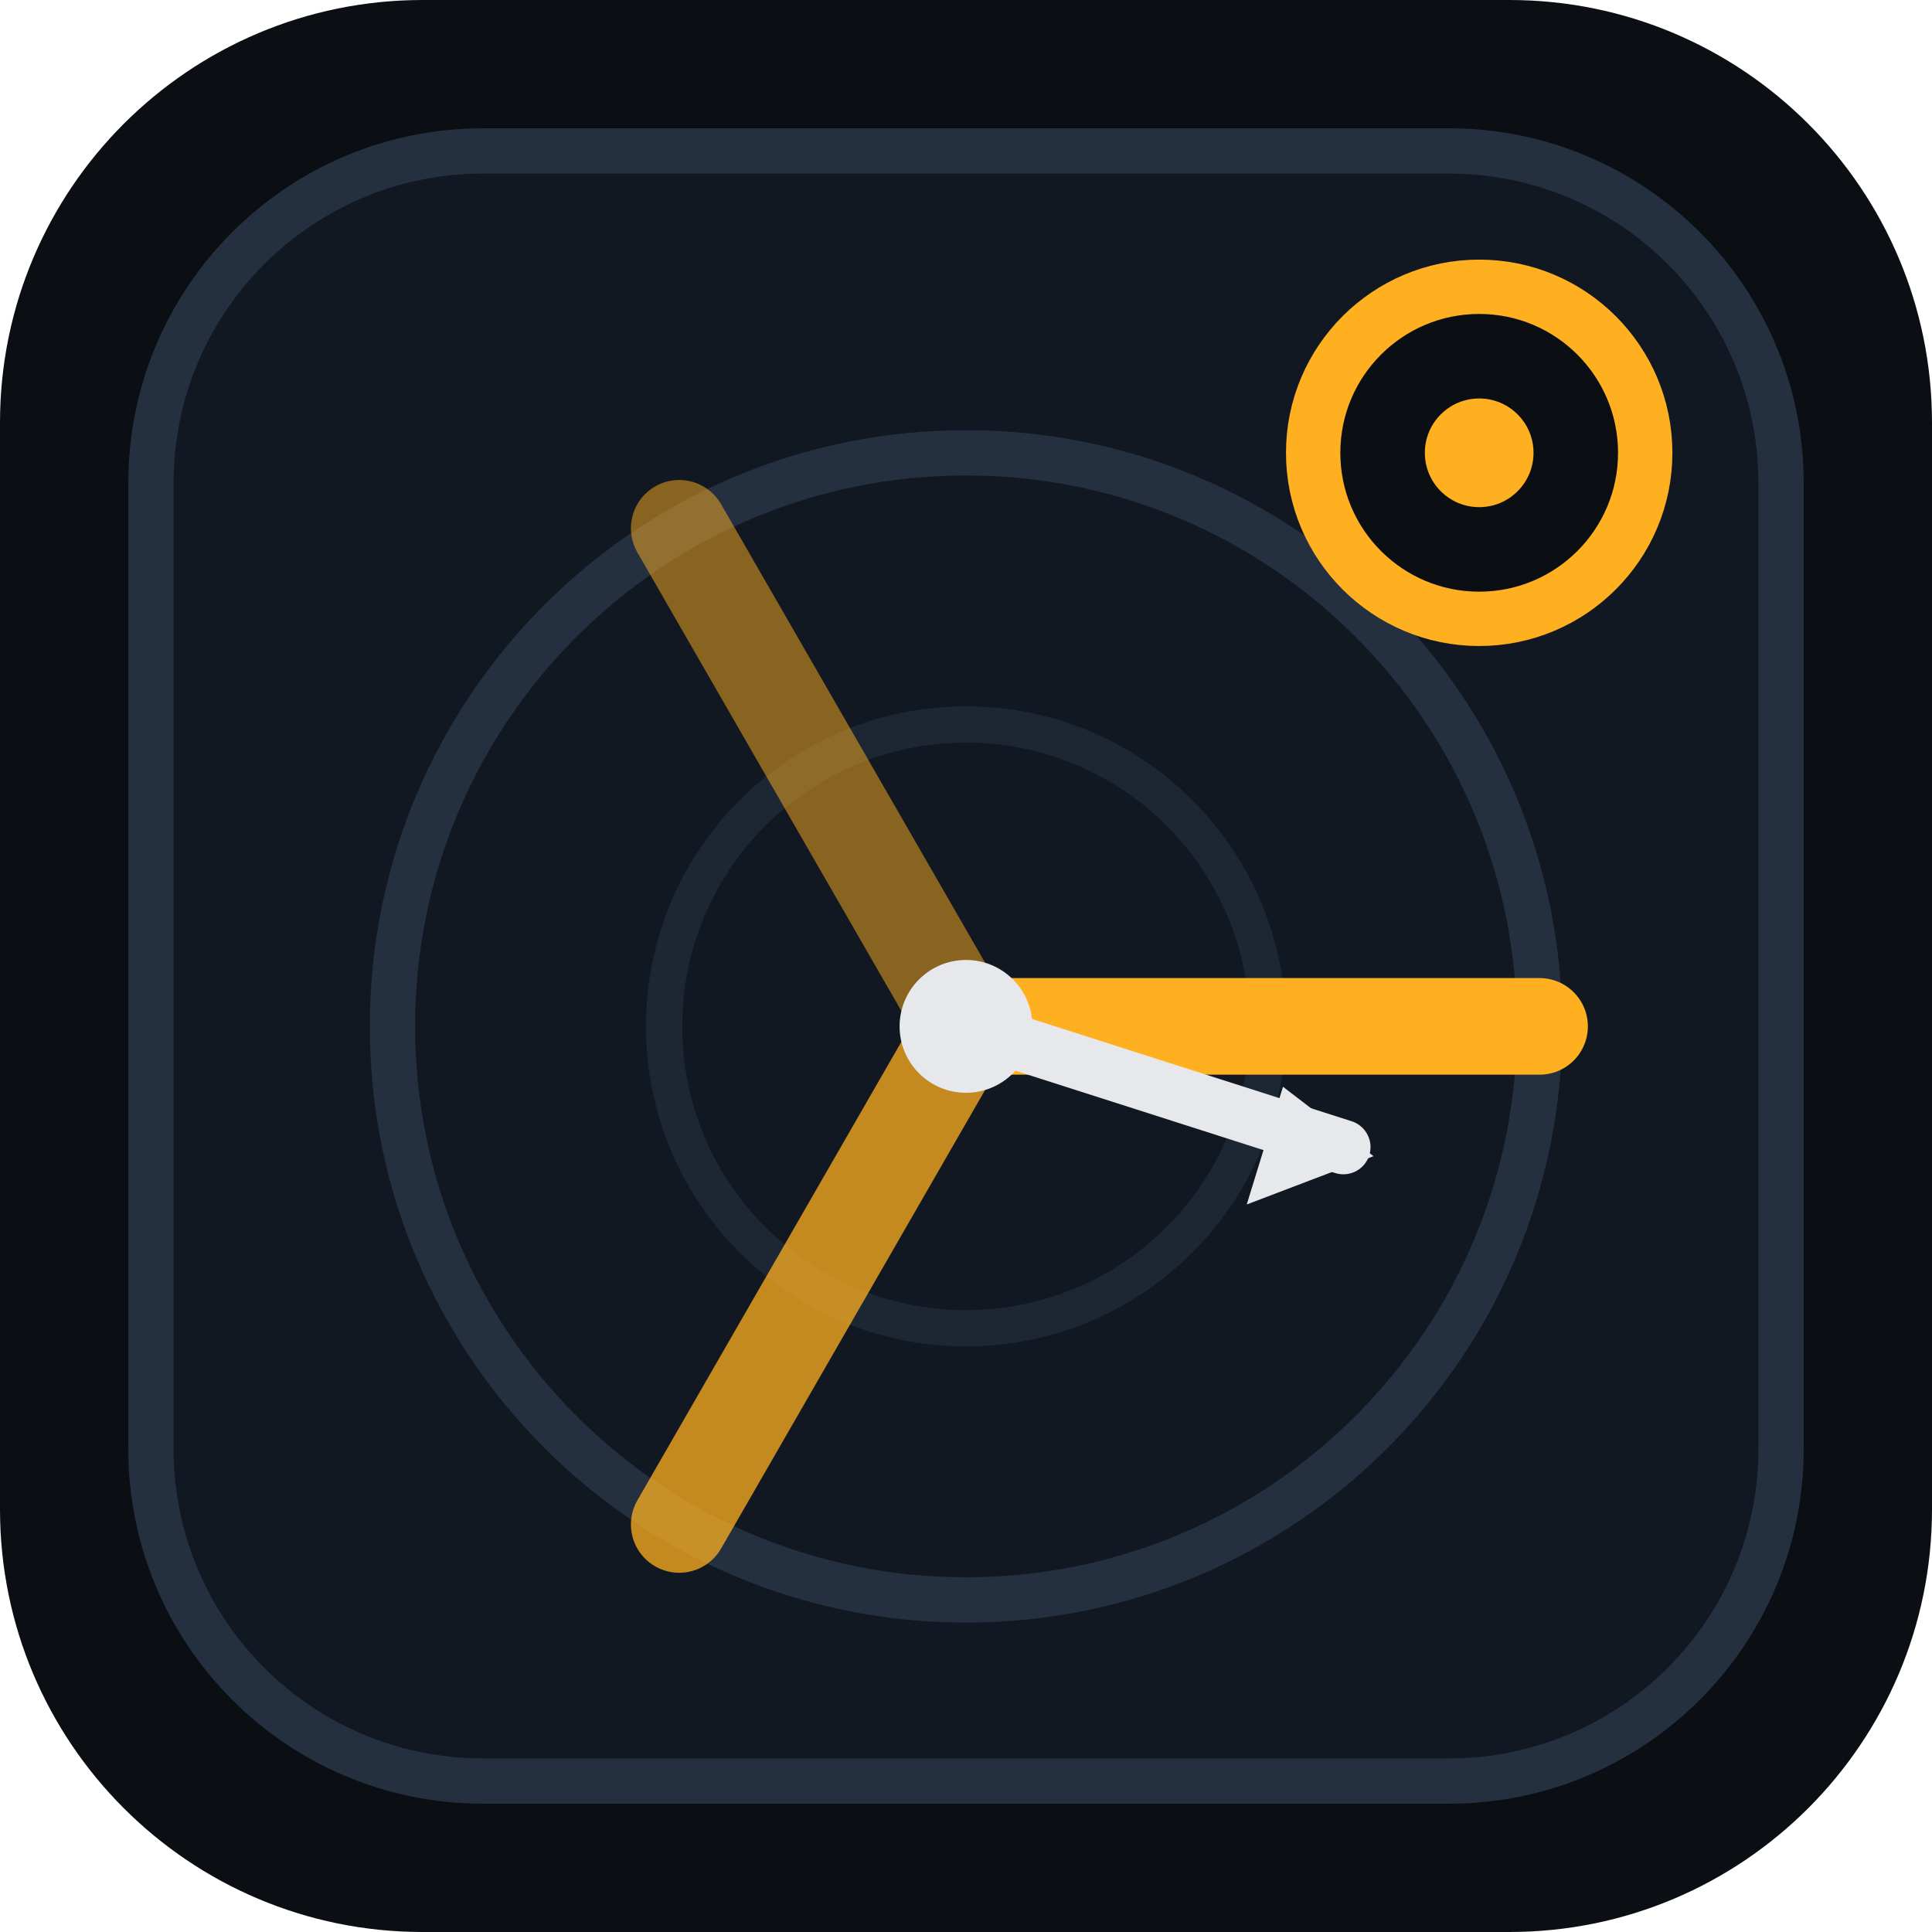
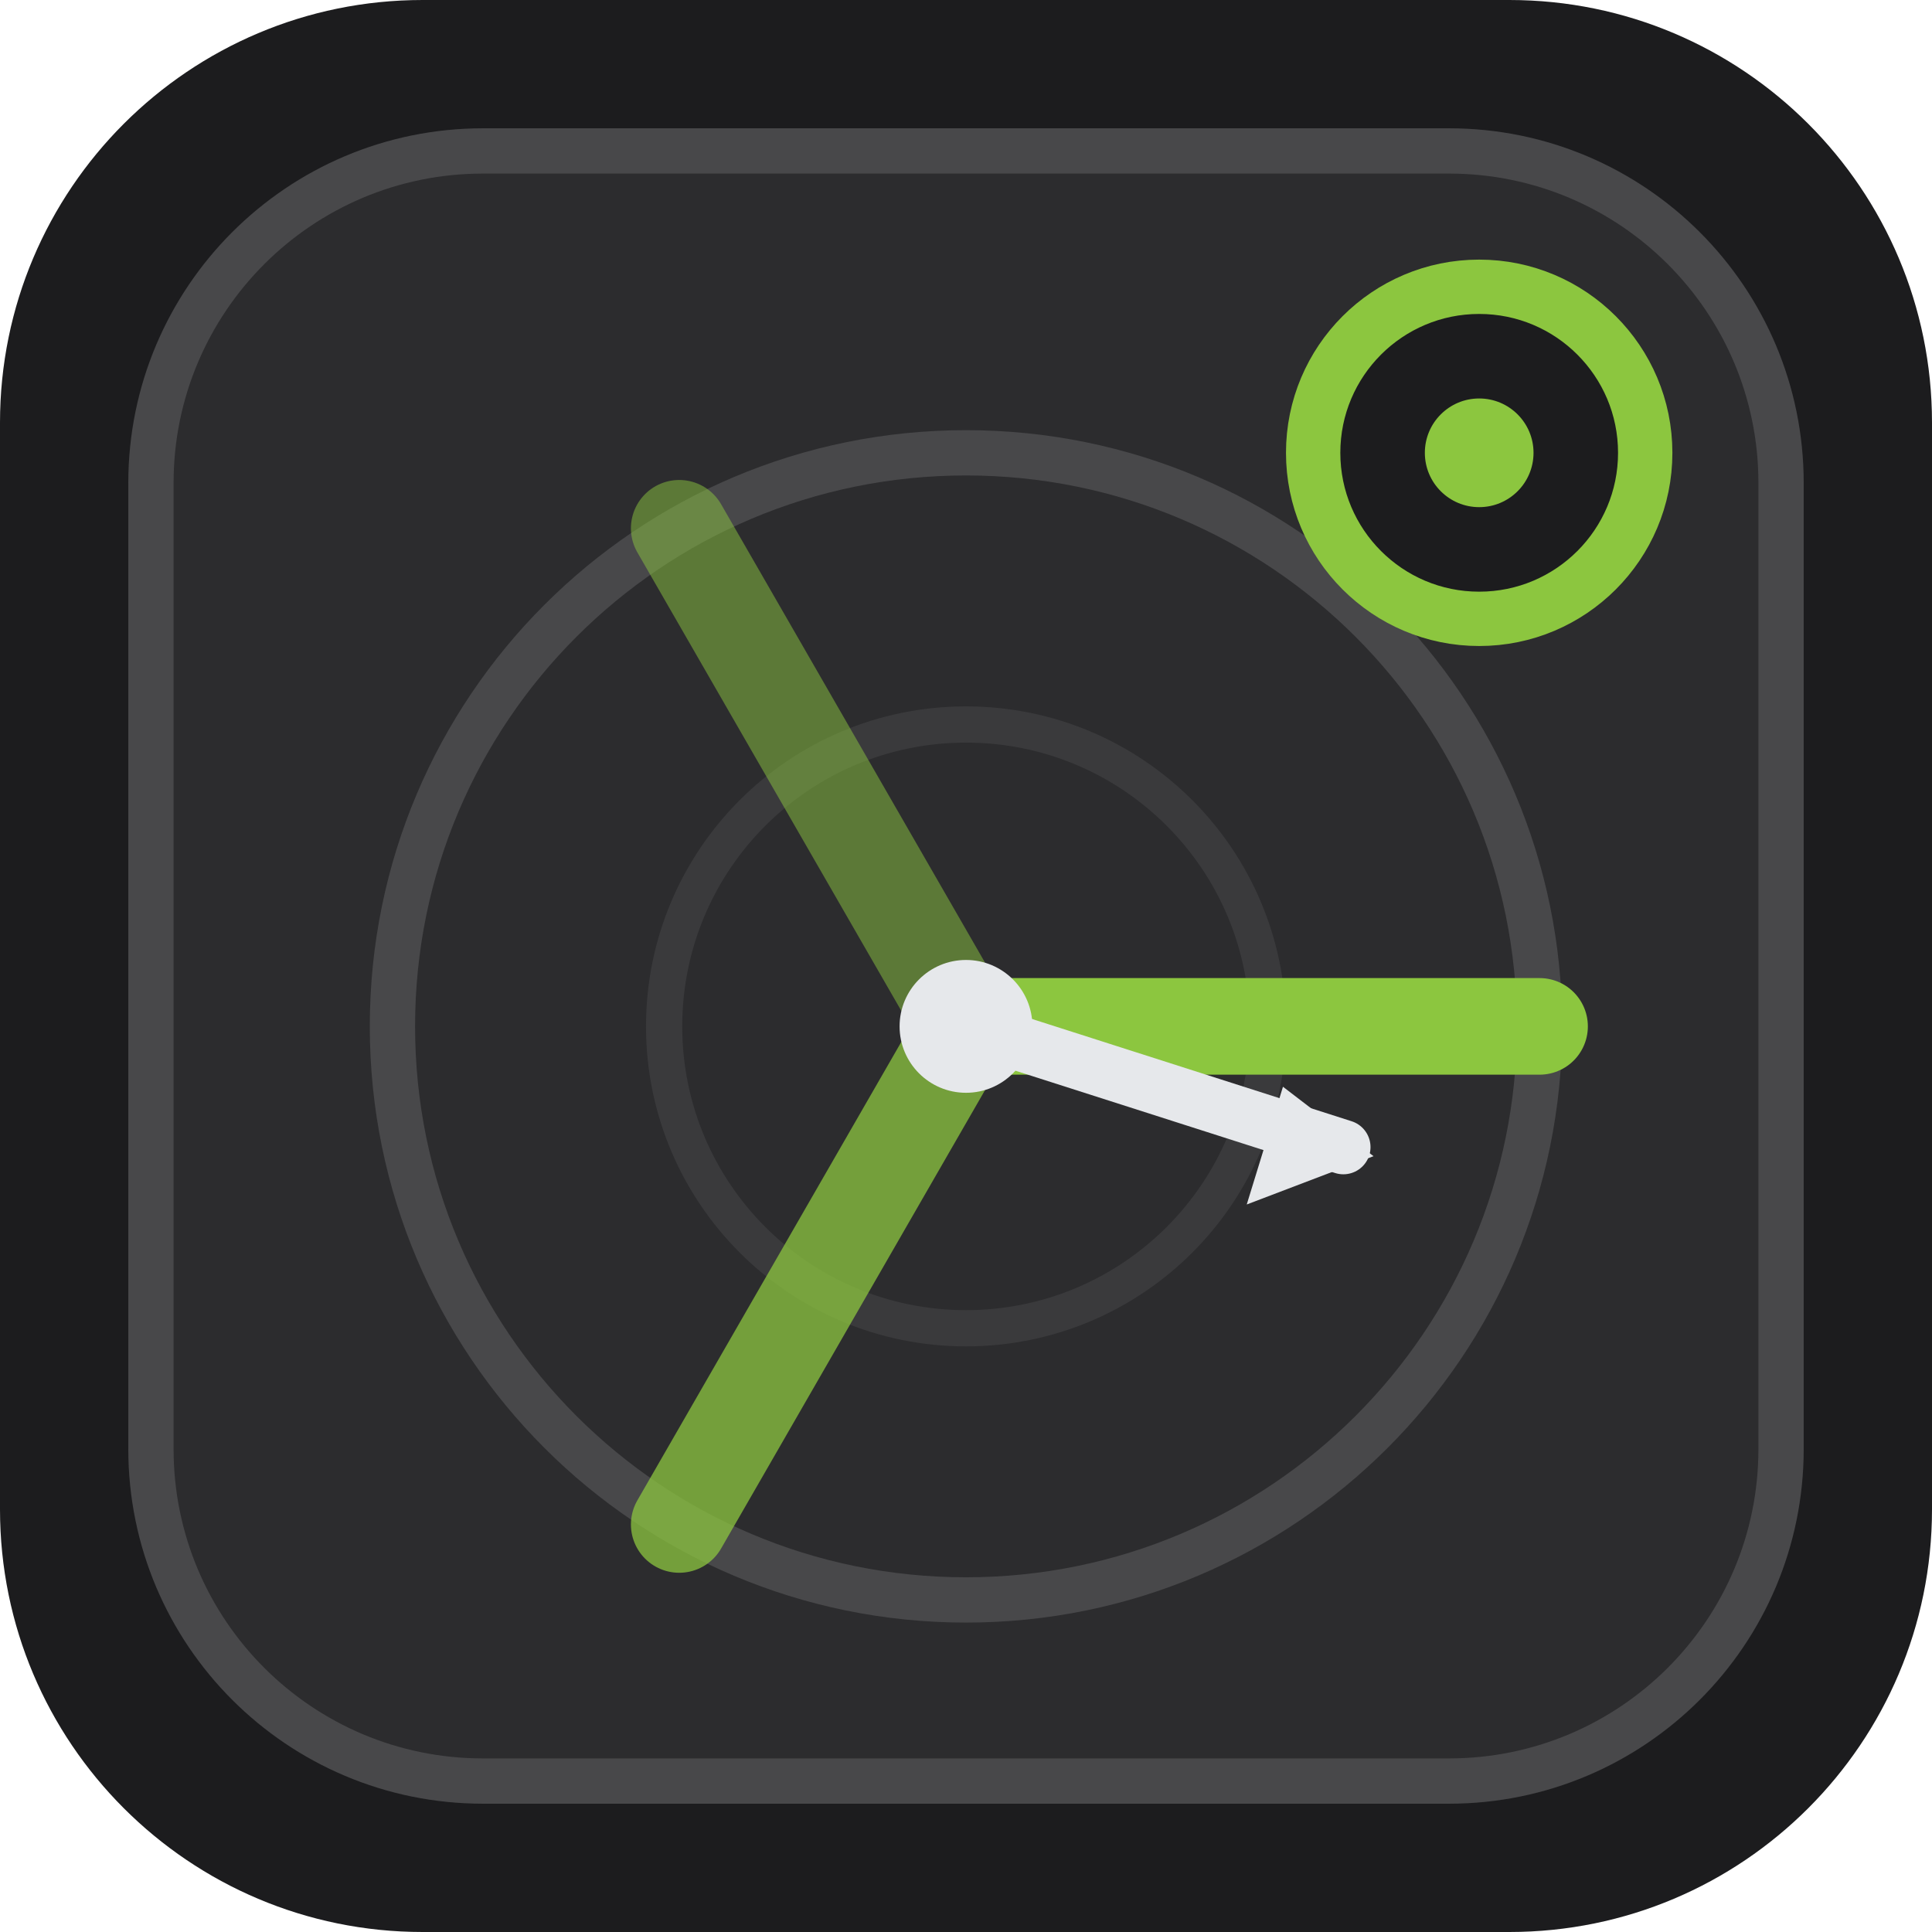
<svg xmlns="http://www.w3.org/2000/svg" viewBox="0 0 64 64">
-   <rect width="64" height="64" rx="14" fill="#0b0f14" />
-   <rect x="5" y="5" width="54" height="54" rx="11" fill="#121821" stroke="#243040" stroke-width="1.5" />
-   <circle cx="32" cy="34" r="19" fill="none" stroke="#243040" stroke-width="1.5" />
-   <circle cx="32" cy="34" r="10" fill="none" stroke="#1d2733" stroke-width="1.2" />
-   <line x1="32" y1="34" x2="51" y2="34" stroke="#ffb020" stroke-width="3.2" stroke-linecap="round" />
-   <line x1="32" y1="34" x2="22.5" y2="50.5" stroke="#ffb020" stroke-width="3.2" stroke-linecap="round" opacity=".75" />
-   <line x1="32" y1="34" x2="22.5" y2="17.5" stroke="#ffb020" stroke-width="3.2" stroke-linecap="round" opacity=".5" />
+   <rect width="64" height="64" rx="14" fill="#1c1c1e" />
+   <rect x="5" y="5" width="54" height="54" rx="11" fill="#2c2c2e" stroke="#48484a" stroke-width="1.5" />
+   <circle cx="32" cy="34" r="19" fill="none" stroke="#48484a" stroke-width="1.5" />
+   <circle cx="32" cy="34" r="10" fill="none" stroke="#3a3a3c" stroke-width="1.2" />
+   <line x1="32" y1="34" x2="51" y2="34" stroke="#8cc63f" stroke-width="3.2" stroke-linecap="round" />
+   <line x1="32" y1="34" x2="22.5" y2="50.5" stroke="#8cc63f" stroke-width="3.2" stroke-linecap="round" opacity=".75" />
+   <line x1="32" y1="34" x2="22.5" y2="17.5" stroke="#8cc63f" stroke-width="3.2" stroke-linecap="round" opacity=".5" />
  <path d="M32 34 L44.5 38" stroke="#e6e8eb" stroke-width="1.8" stroke-linecap="round" />
  <path d="M45.5 38.3 l-4.2 1.6 l1.2-3.9 z" fill="#e6e8eb" />
-   <circle cx="49" cy="15" r="5.5" fill="#0b0f14" stroke="#ffb020" stroke-width="1.8" />
-   <circle cx="49" cy="15" r="1.8" fill="#ffb020" />
+   <circle cx="49" cy="15" r="5.5" fill="#1c1c1e" stroke="#8cc63f" stroke-width="1.8" />
+   <circle cx="49" cy="15" r="1.8" fill="#8cc63f" />
  <circle cx="32" cy="34" r="2.2" fill="#e6e8eb" />
</svg>
